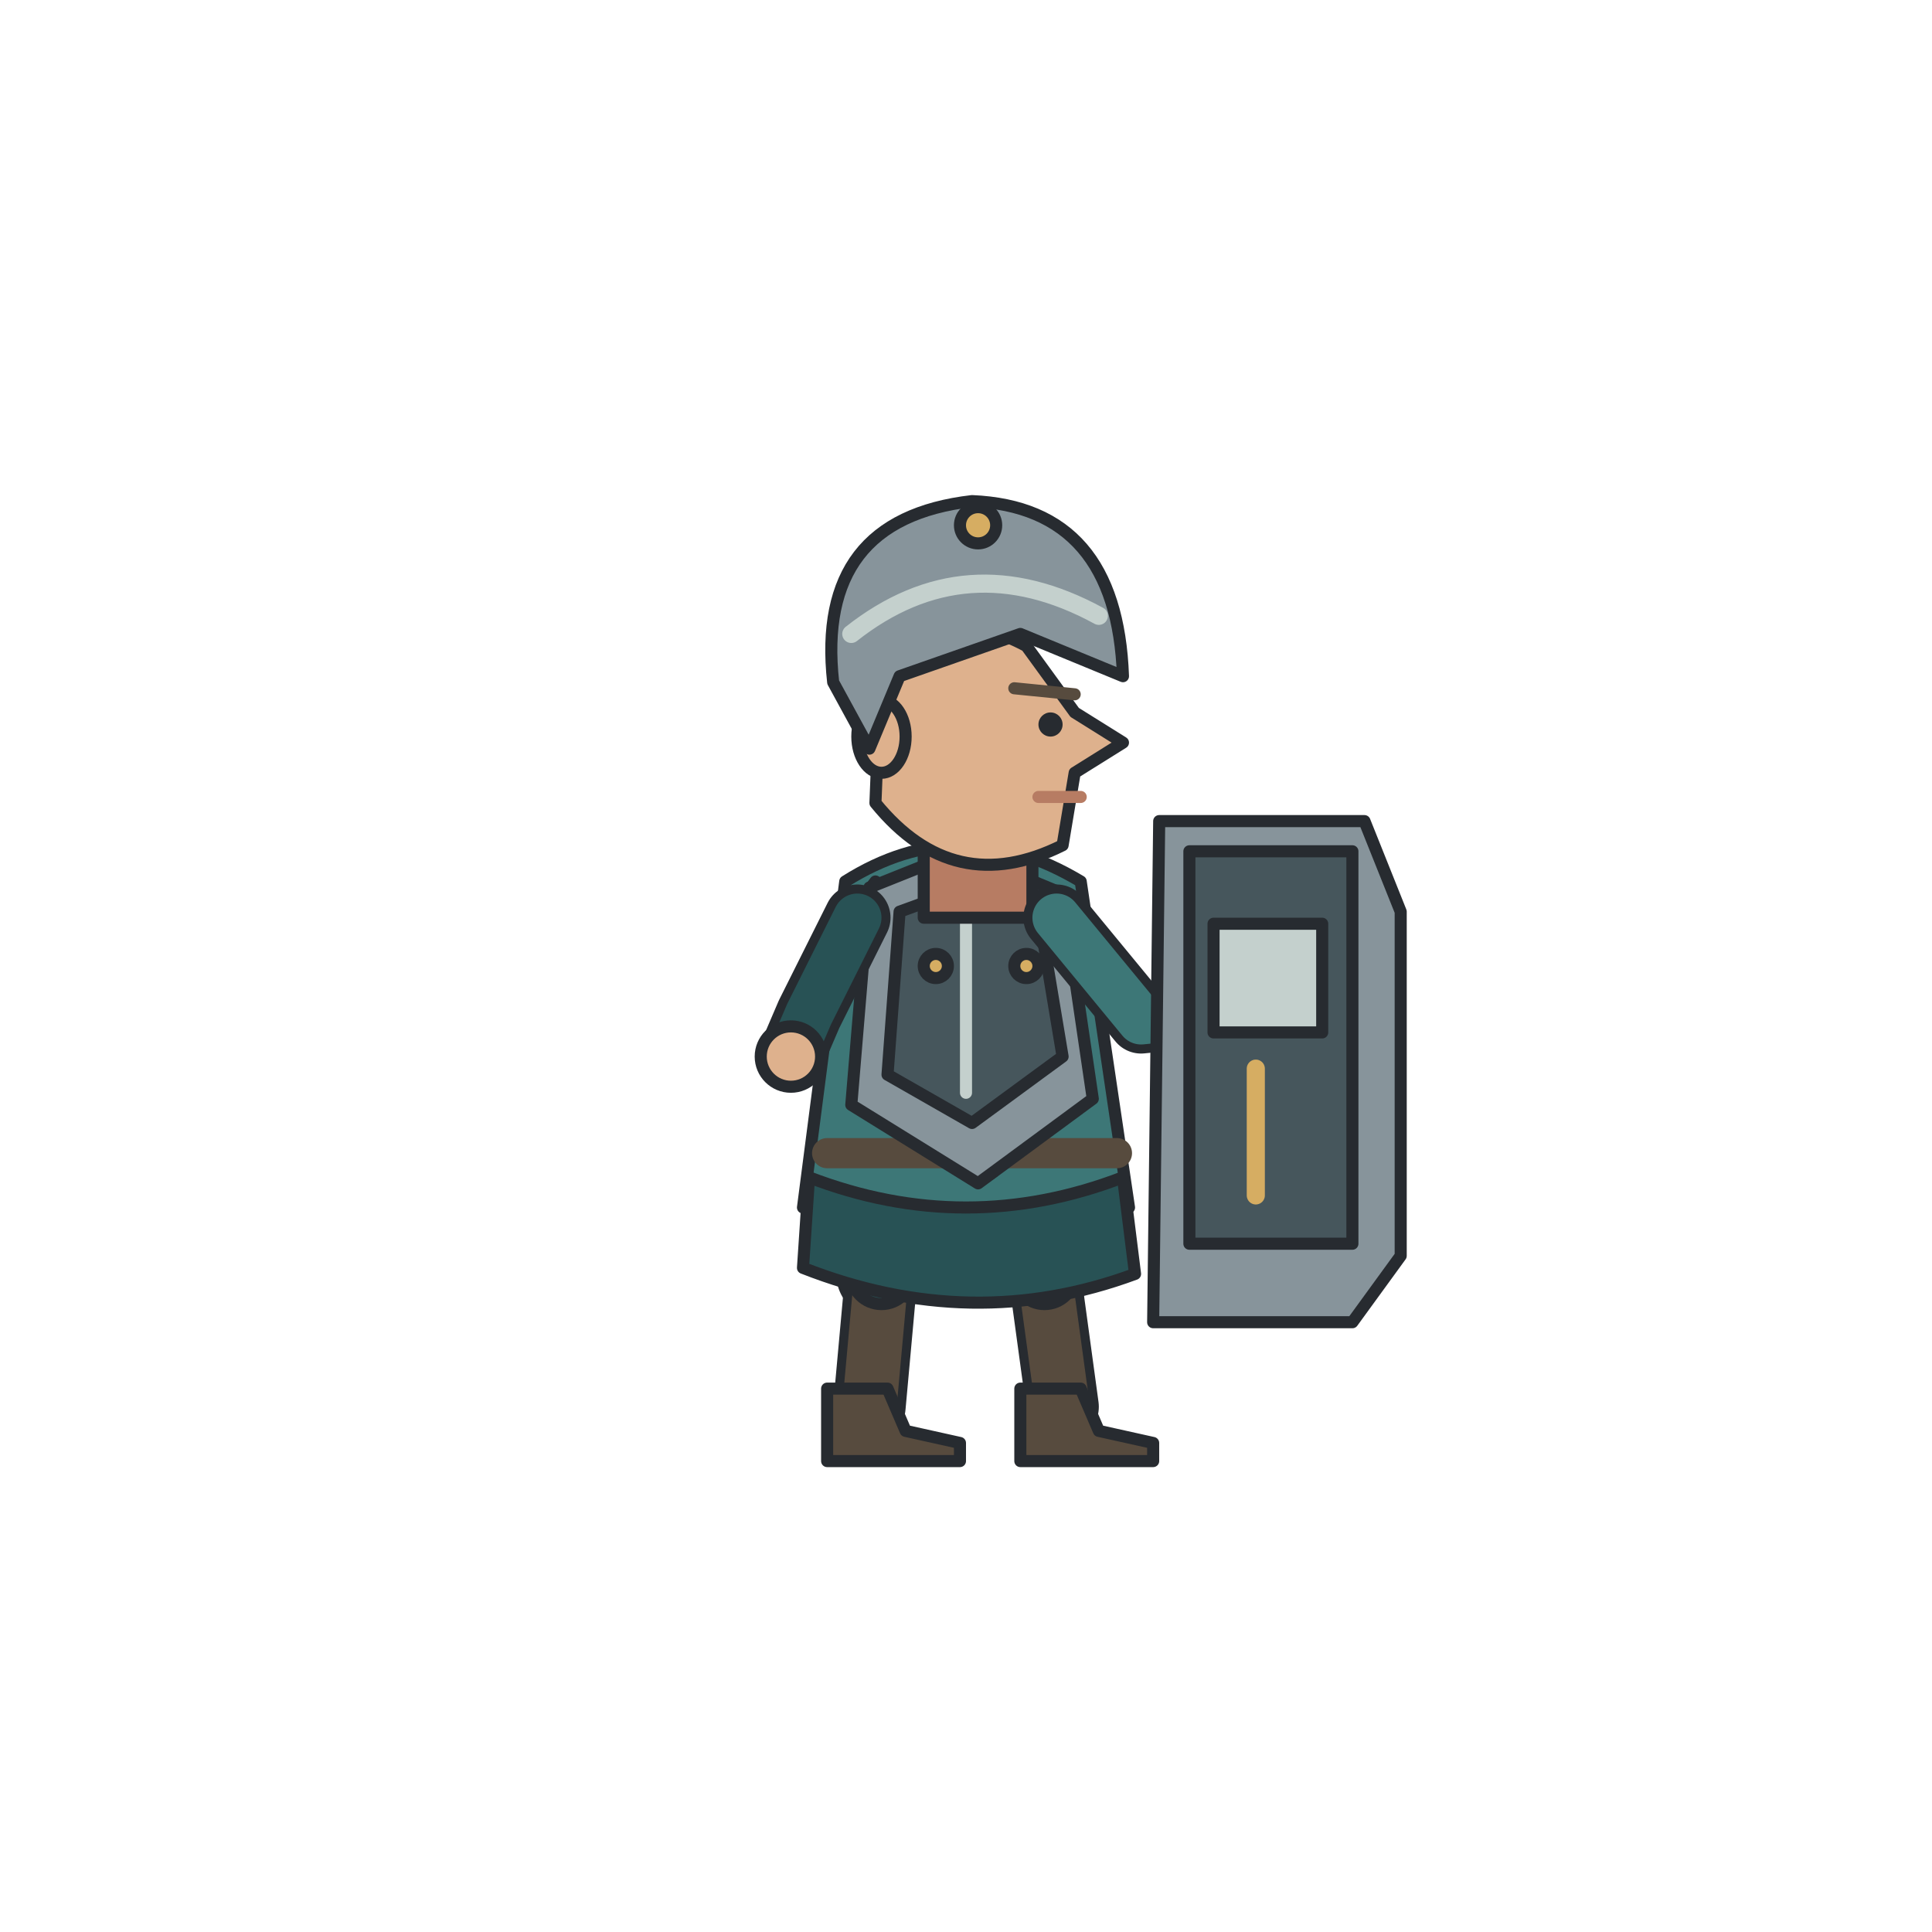
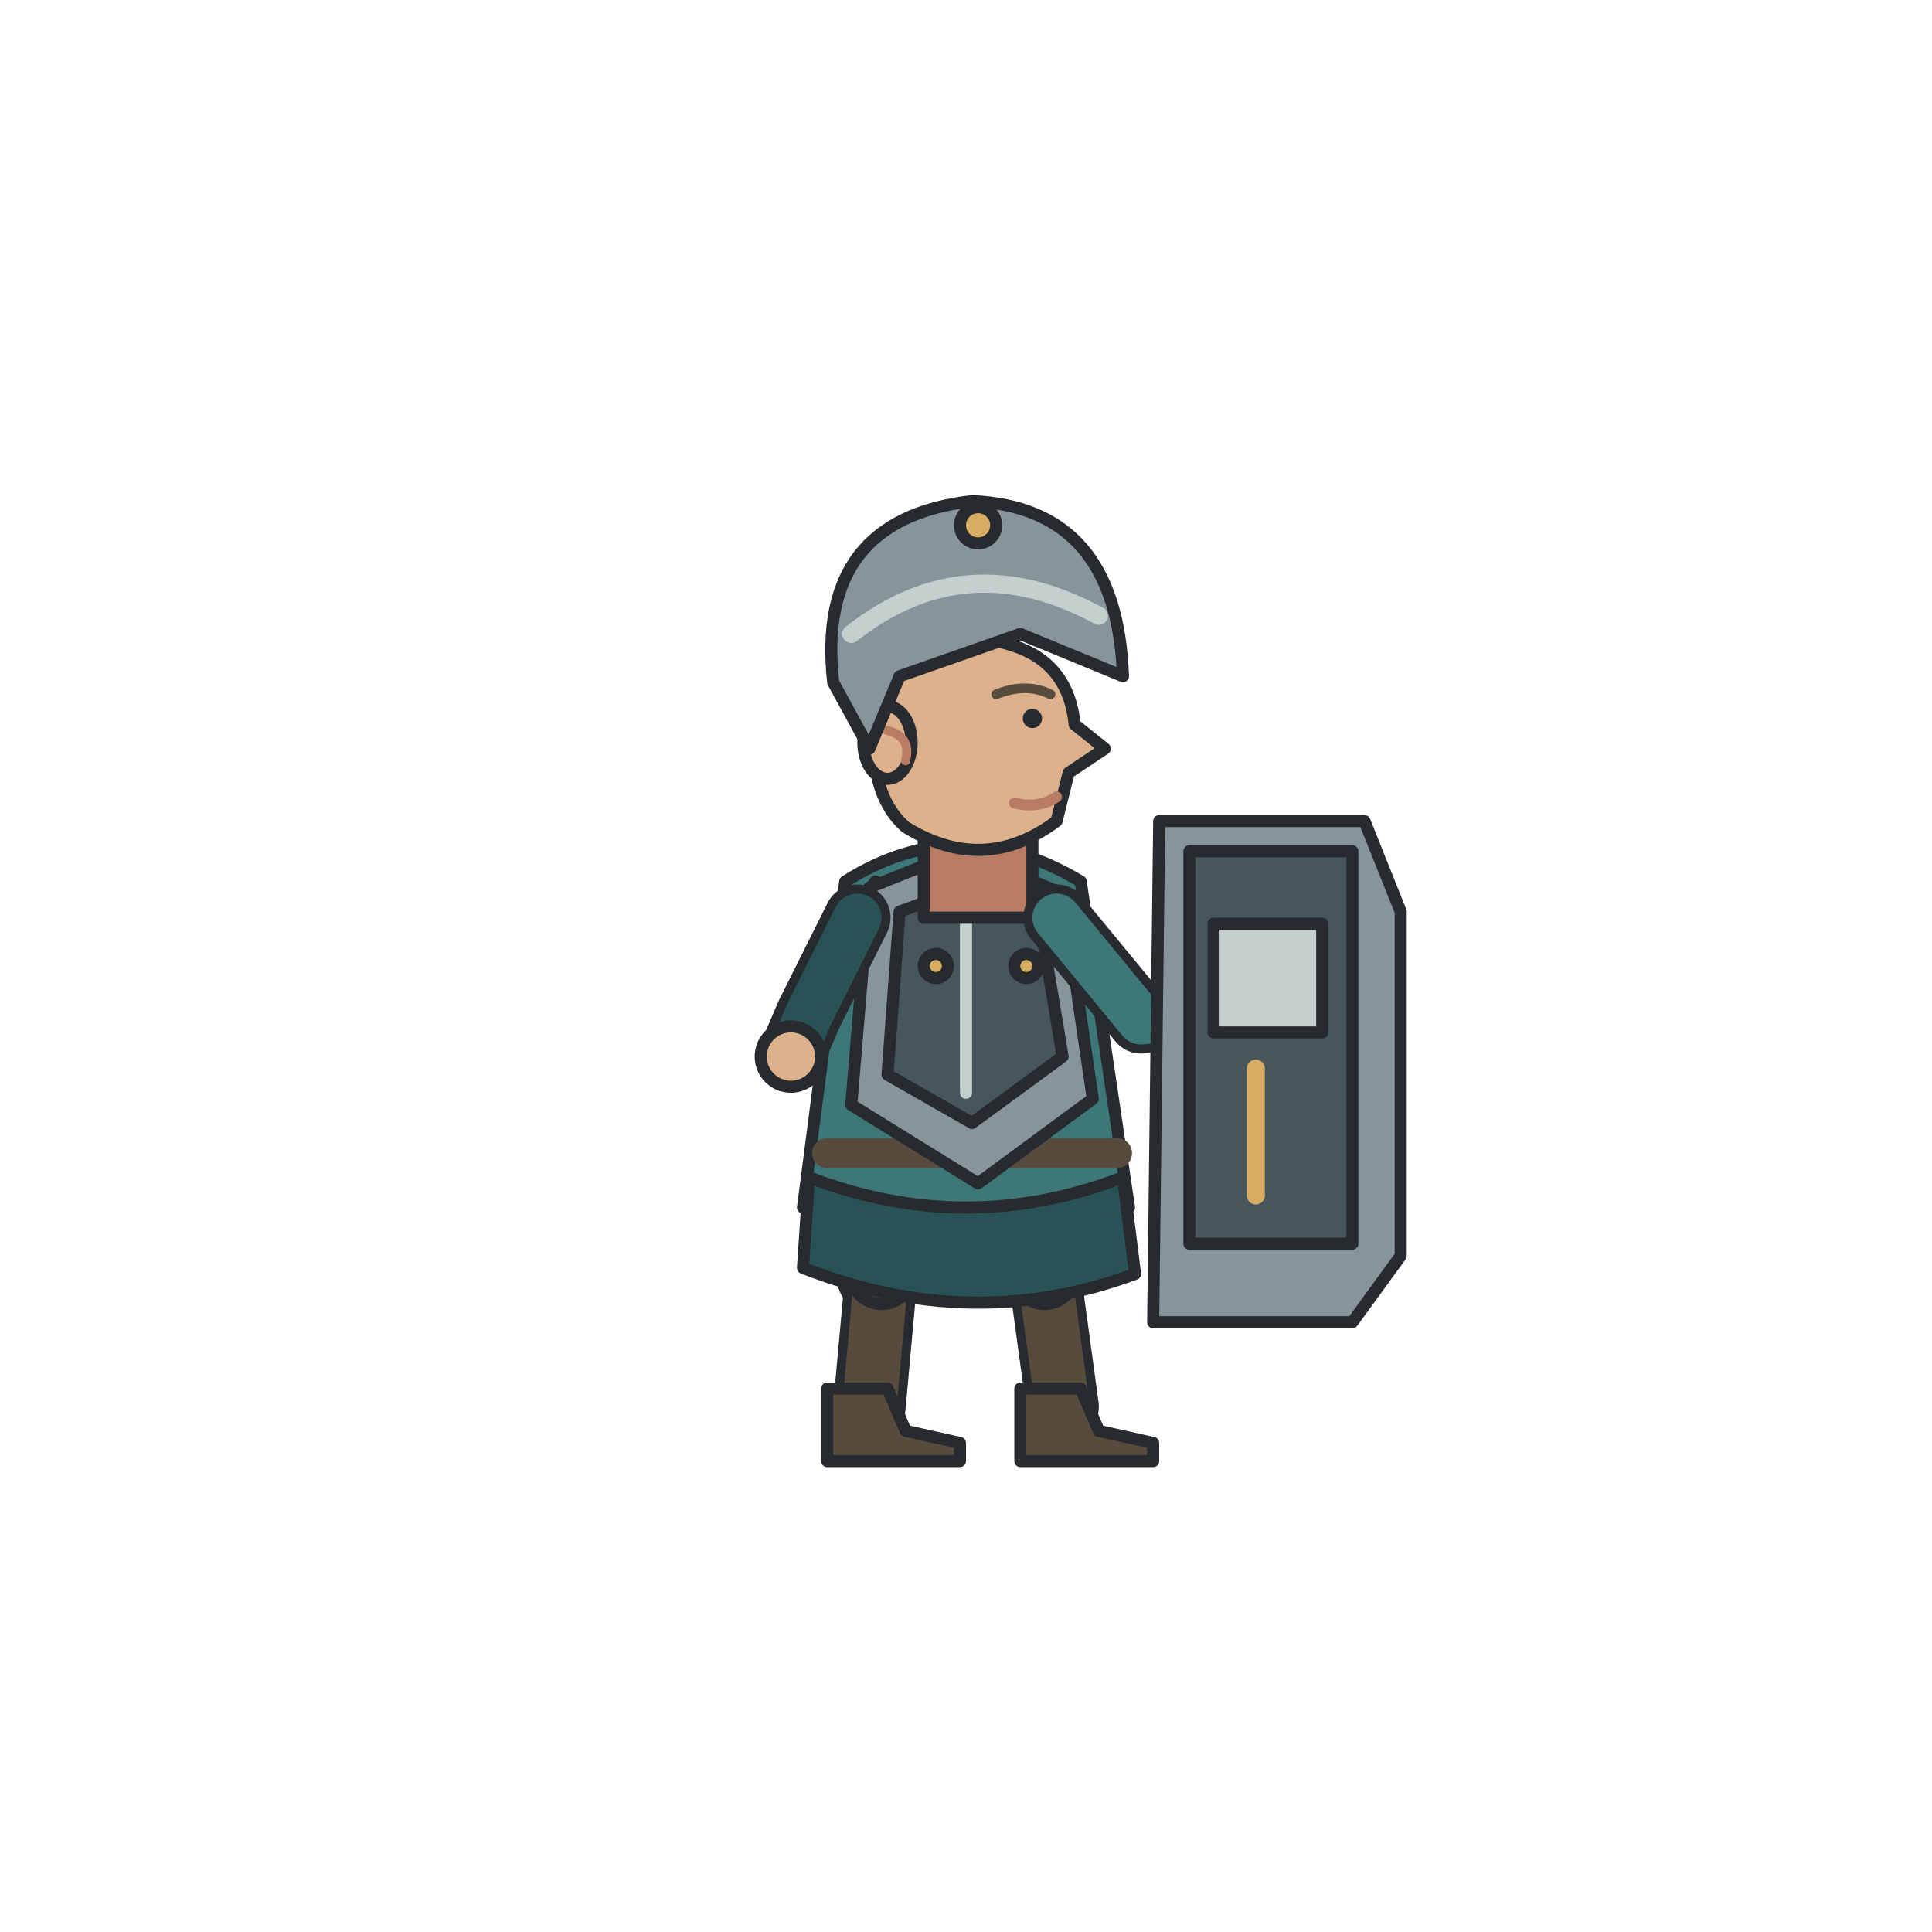
<svg xmlns="http://www.w3.org/2000/svg" width="192" height="192" viewBox="-64 0 320 192">
  <path d="M87 124L82 147" fill="none" stroke="#272b30" stroke-width="15" stroke-linejoin="round" stroke-linecap="round" />
  <path d="M87 124L82 147" fill="none" stroke="#285255" stroke-width="12" stroke-linejoin="round" stroke-linecap="round" />
  <path d="M82 147L80 169" fill="none" stroke="#272b30" stroke-width="12" stroke-linejoin="round" stroke-linecap="round" />
  <path d="M82 147L80 169" fill="none" stroke="#574b3e" stroke-width="9" stroke-linejoin="round" stroke-linecap="round" />
  <circle cx="82" cy="147" r="5" fill="#285255" stroke="#272b30" stroke-width="2" />
  <g transform="translate(80 176) rotate(0 0 0)">
    <path d="M-7-10h10l3 7 9 2v3H-7z" fill="#574b3e" stroke="#272b30" stroke-width="2" stroke-linejoin="round" stroke-linecap="round" />
  </g>
  <path d="M104 124L109 147" fill="none" stroke="#272b30" stroke-width="15" stroke-linejoin="round" stroke-linecap="round" />
  <path d="M104 124L109 147" fill="none" stroke="#3d7777" stroke-width="12" stroke-linejoin="round" stroke-linecap="round" />
  <path d="M109 147L112 169" fill="none" stroke="#272b30" stroke-width="12" stroke-linejoin="round" stroke-linecap="round" />
  <path d="M109 147L112 169" fill="none" stroke="#574b3e" stroke-width="9" stroke-linejoin="round" stroke-linecap="round" />
  <circle cx="109" cy="147" r="5" fill="#3d7777" stroke="#272b30" stroke-width="2" />
  <g transform="translate(112 176) rotate(0 0 0)">
    <path d="M-7-10h10l3 7 9 2v3H-7z" fill="#574b3e" stroke="#272b30" stroke-width="2" stroke-linejoin="round" stroke-linecap="round" />
  </g>
  <g transform="translate(0 0)">
    <path d="M76 82q19-12 39 0l8 54q-22 11-54 0z" fill="#3d7777" stroke="#272b30" stroke-width="2" stroke-linejoin="round" stroke-linecap="round" />
    <path d="M70 131q26 10 52 0l2 16q-27 10-55-1z" fill="#285255" stroke="#272b30" stroke-width="2" stroke-linejoin="round" stroke-linecap="round" />
    <path d="M81 82l14 10 14-9 6 8-19 14-21-15z" fill="#285255" stroke="#272b30" stroke-width="2" stroke-linejoin="round" stroke-linecap="round" />
    <path d="M73 127h48" fill="none" stroke="#574b3e" stroke-width="5" stroke-linejoin="round" stroke-linecap="round" />
    <circle cx="98" cy="127" r="4" fill="#d6ad62" stroke="#272b30" stroke-width="2" />
    <path d="M80 83l15-6 17 7 5 34-19 14-21-13z" fill="#87949b" stroke="#272b30" stroke-width="2" stroke-linejoin="round" stroke-linecap="round" />
    <path d="M85 87l11-4 12 4 4 24-15 11-14-8z" fill="#46565c" stroke="#272b30" stroke-width="2" stroke-linejoin="round" stroke-linecap="round" />
    <path d="M96 84v33" fill="none" stroke="#c4d0cd" stroke-width="2" stroke-linejoin="round" stroke-linecap="round" />
    <circle cx="91" cy="96" r="2" fill="#d6ad62" stroke="#272b30" stroke-width="2" />
    <circle cx="106" cy="96" r="2" fill="#d6ad62" stroke="#272b30" stroke-width="2" />
  </g>
  <g transform="translate(0 0)">
    <path d="M89 72h18v16H89z" fill="#b77c63" stroke="#272b30" stroke-width="2" stroke-linejoin="round" stroke-linecap="round" />
-     <path d="M82 44q11-8 24-1l8 11 8 5-8 5-2 12q-18 9-31-7z" fill="#deb18d" stroke="#272b30" stroke-width="2" stroke-linejoin="round" stroke-linecap="round" />
-     <ellipse cx="82" cy="58" rx="4" ry="6" fill="#deb18d" stroke="#272b30" stroke-width="2" />
-     <path d="M104 50l10 1" fill="none" stroke="#574b3e" stroke-width="2" stroke-linejoin="round" stroke-linecap="round" />
-     <ellipse cx="110" cy="56" rx="2" ry="2" fill="#272b30" stroke="none" stroke-width="2" />
-     <path d="M108 68h7" fill="none" stroke="#b77c63" stroke-width="2" stroke-linejoin="round" stroke-linecap="round" />
+     <path d="M82 47q10-8 22-4 9 3 10 13l5 4-6 4-2 8q-12 9-25 1-8-7-4-26z" fill="#deb18d" stroke="#272b30" stroke-width="2" stroke-linejoin="round" stroke-linecap="round" />
+     <ellipse cx="83" cy="59" rx="4" ry="6" fill="#deb18d" stroke="#272b30" stroke-width="2" />
+     <path d="M83 57q4 1 3 5" fill="none" stroke="#b77c63" stroke-width="1.5" stroke-linejoin="round" stroke-linecap="round" />
+     <path d="M101 51q5-2 9 0" fill="none" stroke="#574b3e" stroke-width="1.6" stroke-linejoin="round" stroke-linecap="round" />
+     <circle cx="107" cy="55" r="1.6" fill="#272b30" stroke="none" stroke-width="2" />
+     <path d="M111 68q-3 2-7 1" fill="none" stroke="#b77c63" stroke-width="1.8" stroke-linejoin="round" stroke-linecap="round" />
    <path d="M74 49q-3-27 23-30 24 1 25 29l-17-7-20 7-5 12z" fill="#87949b" stroke="#272b30" stroke-width="2" stroke-linejoin="round" stroke-linecap="round" />
    <path d="M77 41q19-15 41-3" fill="none" stroke="#c4d0cd" stroke-width="3" stroke-linejoin="round" stroke-linecap="round" />
    <circle cx="98" cy="23" r="3" fill="#d6ad62" stroke="#272b30" stroke-width="2" />
  </g>
  <path d="M78 88L70 104 67 111" fill="none" stroke="#272b30" stroke-width="11" stroke-linejoin="round" stroke-linecap="round" />
  <path d="M78 88L70 104 67 111" fill="none" stroke="#285255" stroke-width="8" stroke-linejoin="round" stroke-linecap="round" />
  <path d="M111 88L125 105 145 103" fill="none" stroke="#272b30" stroke-width="11" stroke-linejoin="round" stroke-linecap="round" />
  <path d="M111 88L125 105 145 103" fill="none" stroke="#3d7777" stroke-width="8" stroke-linejoin="round" stroke-linecap="round" />
  <circle cx="67" cy="111" r="5" fill="#deb18d" stroke="#272b30" stroke-width="2" />
  <circle cx="145" cy="103" r="5" fill="#deb18d" stroke="#272b30" stroke-width="2" />
  <path d="M128 72h34l6 15v57l-8 11h-33z" fill="#87949b" stroke="#272b30" stroke-width="2" stroke-linejoin="round" stroke-linecap="round" />
  <path d="M133 77h27v65h-27z" fill="#46565c" stroke="#272b30" stroke-width="2" stroke-linejoin="round" stroke-linecap="round" />
  <path d="M137 89h18v18h-18z" fill="#c4d0cd" stroke="#272b30" stroke-width="2" stroke-linejoin="round" stroke-linecap="round" />
  <path d="M144 113v21" fill="none" stroke="#d6ad62" stroke-width="3" stroke-linejoin="round" stroke-linecap="round" />
</svg>
